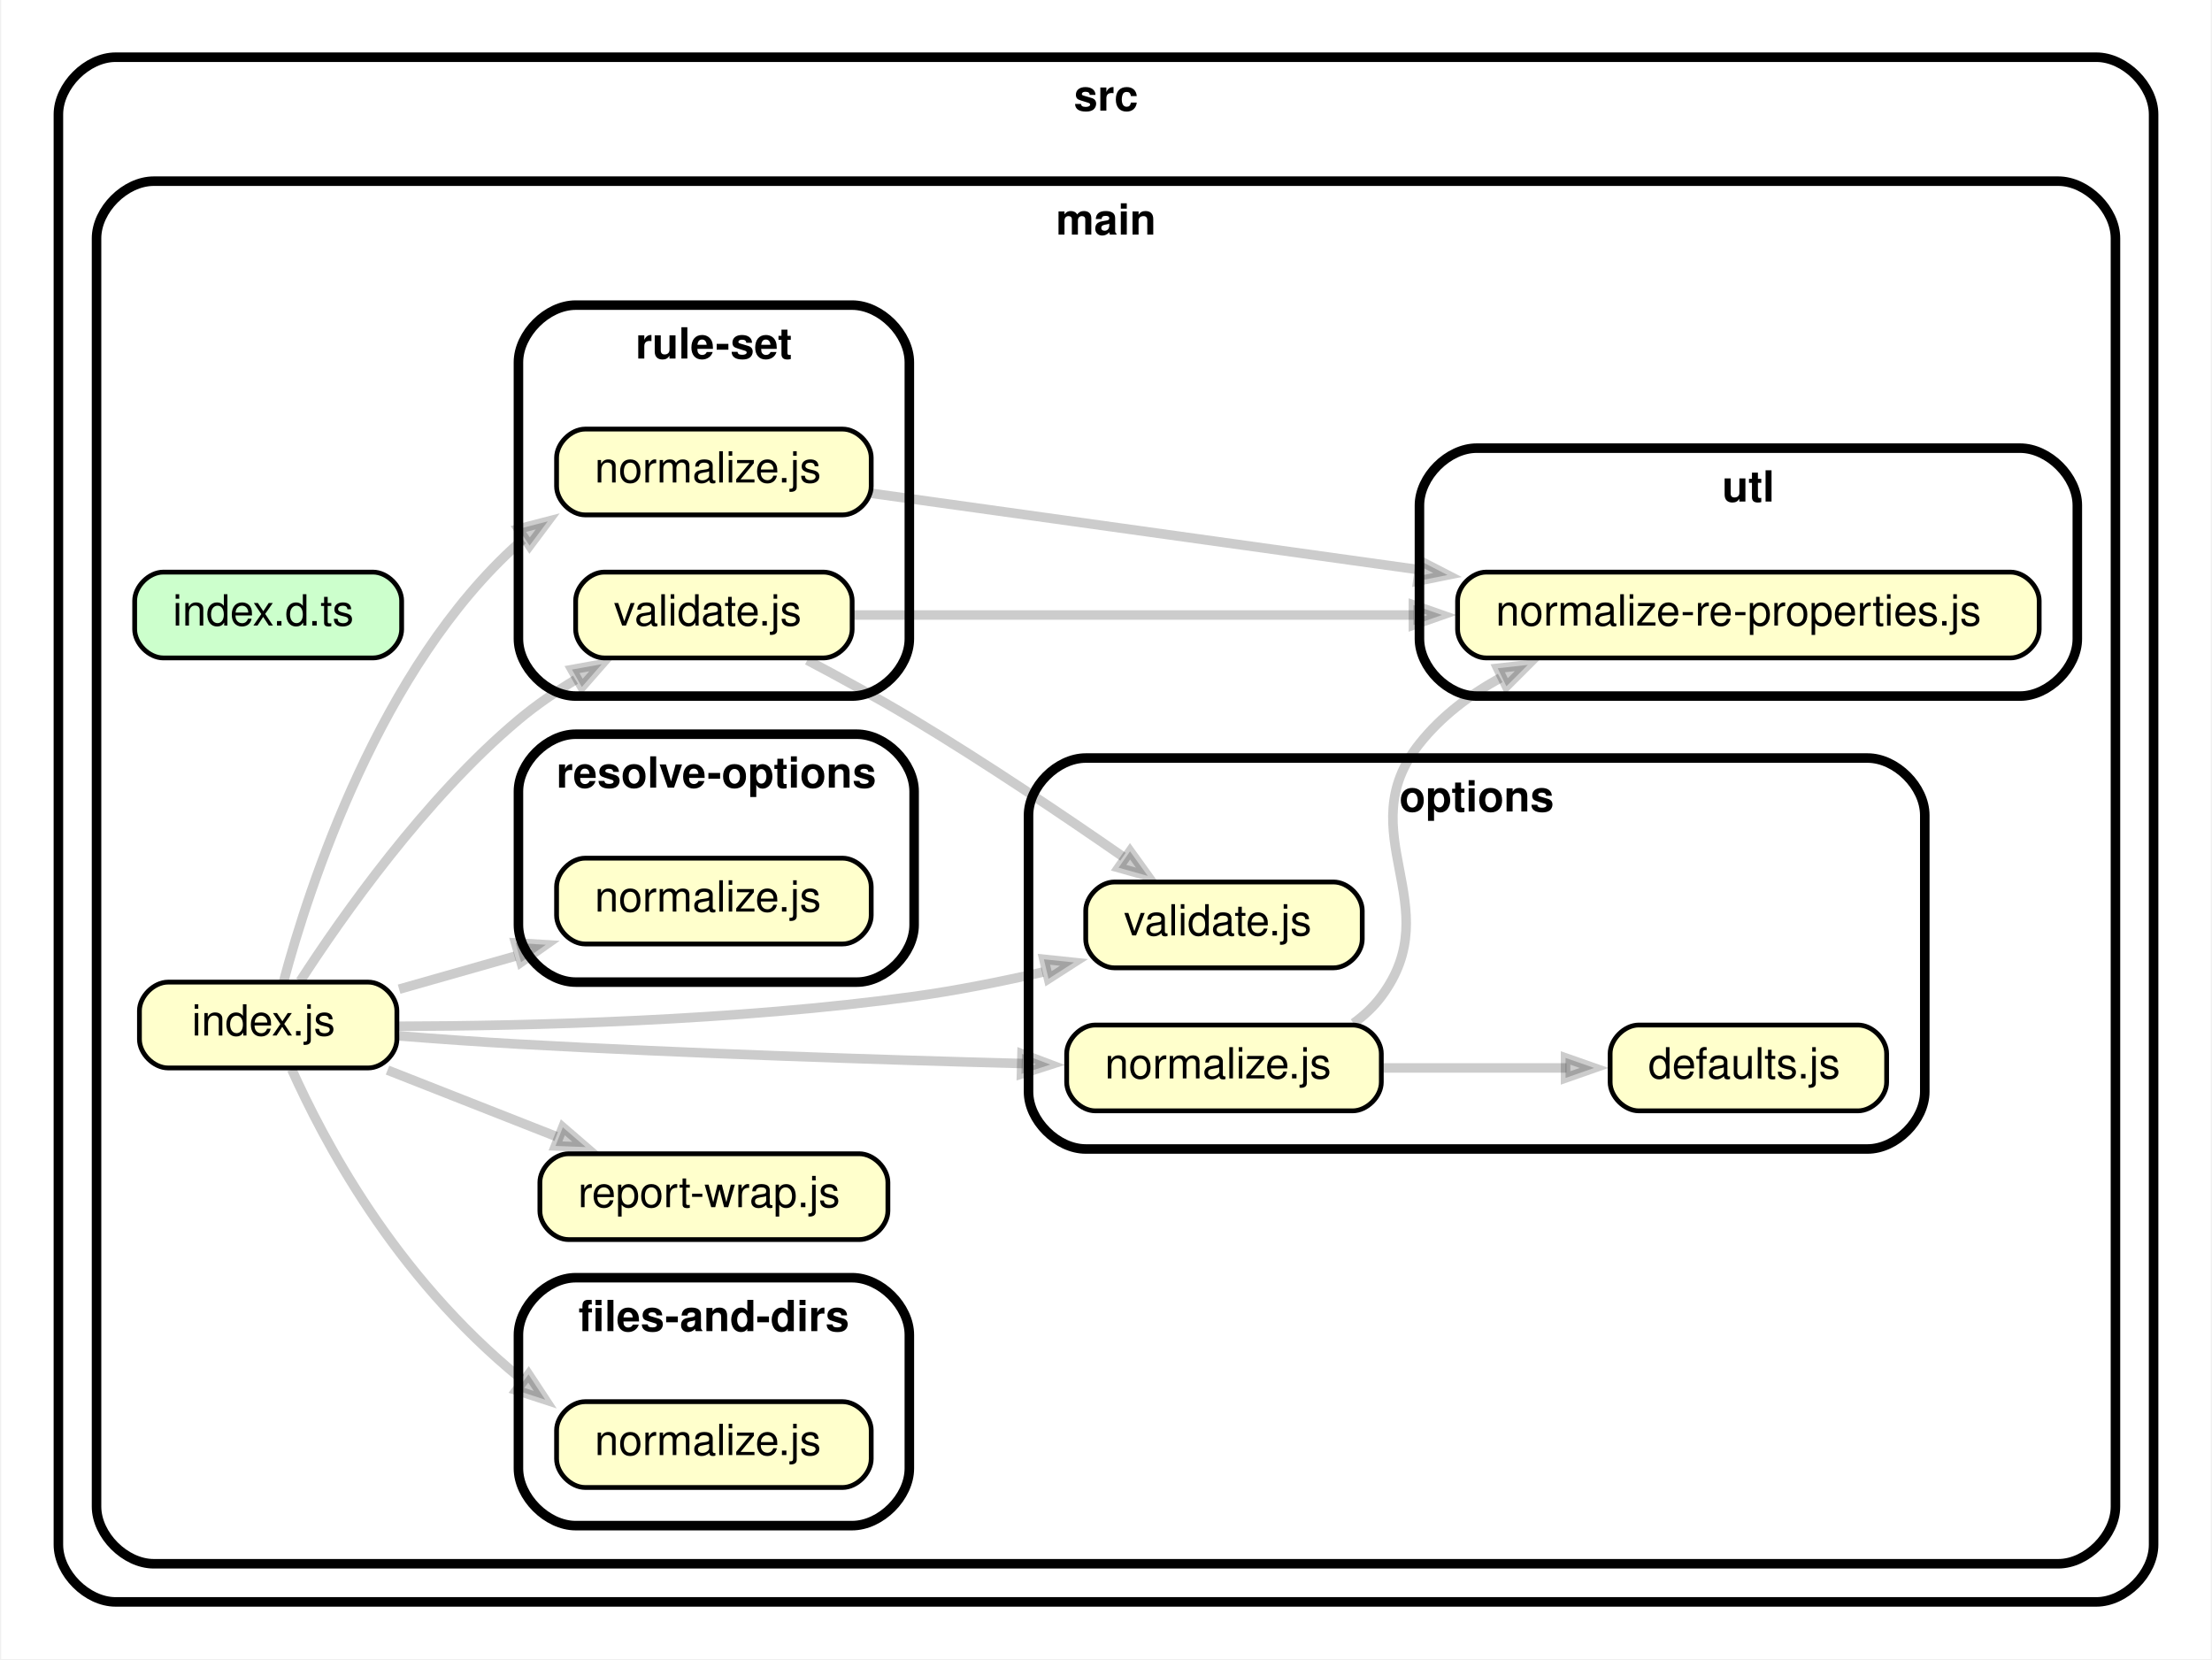
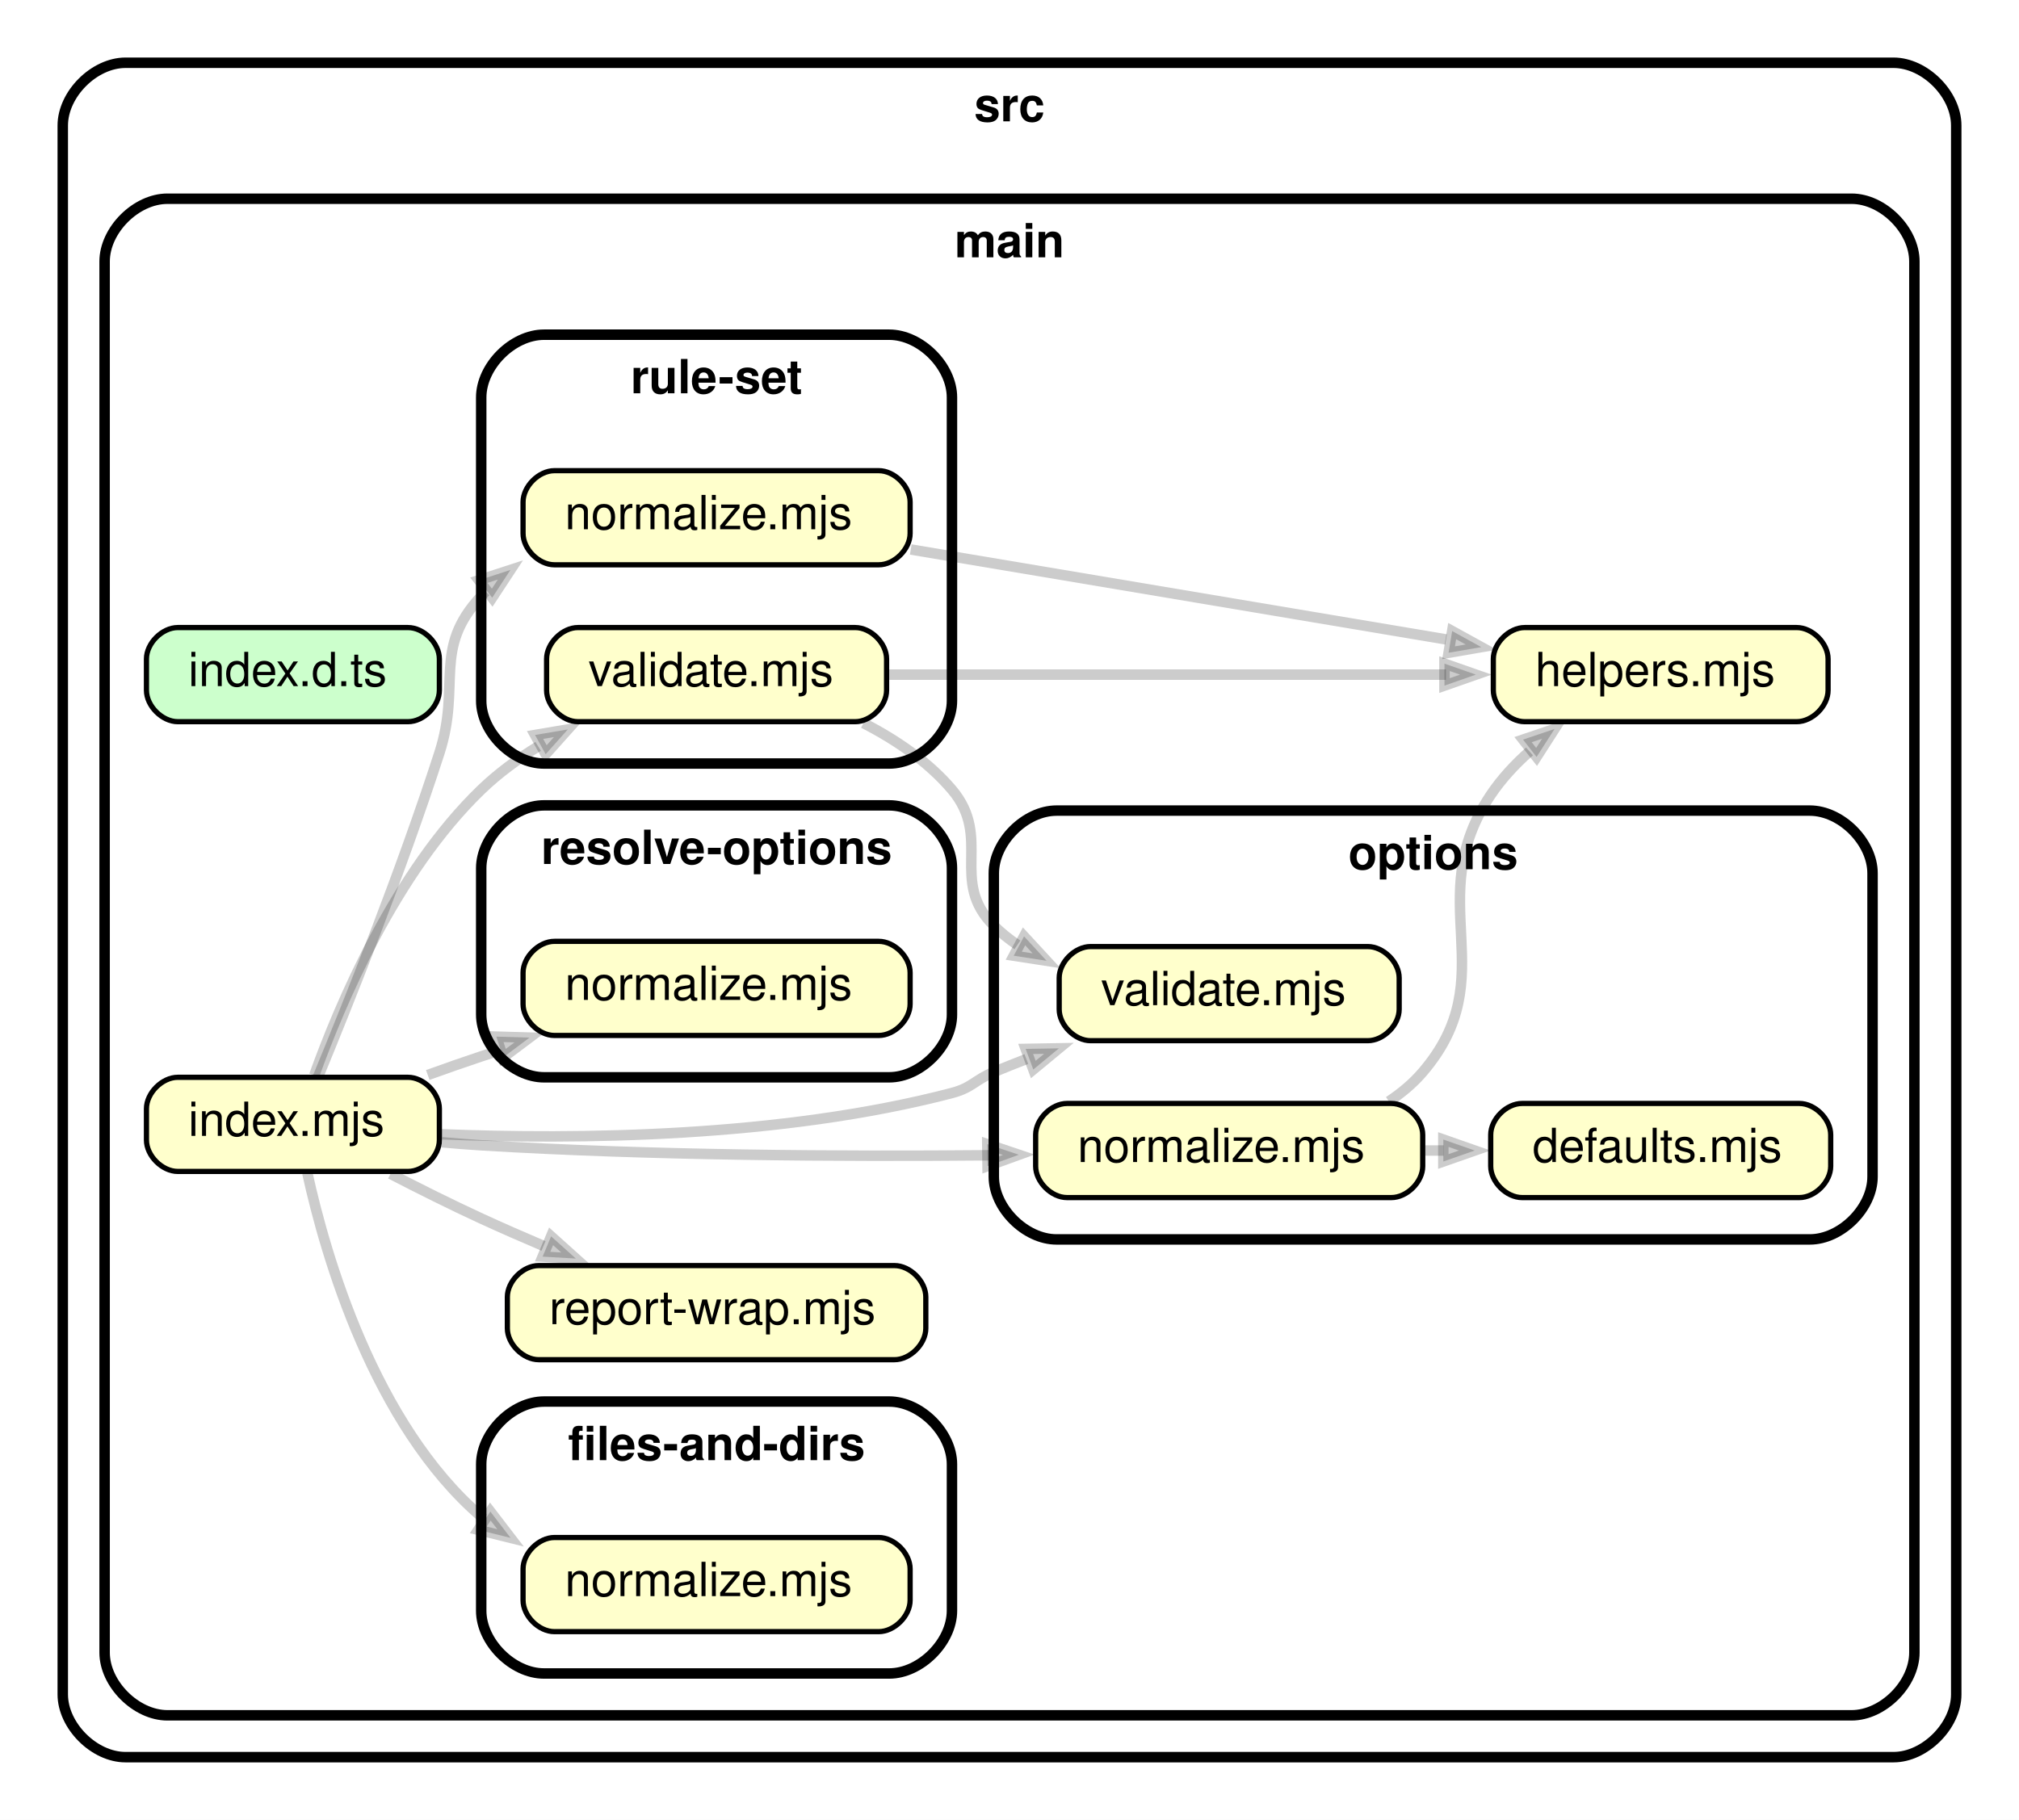
- <svg xmlns="http://www.w3.org/2000/svg" xmlns:xlink="http://www.w3.org/1999/xlink" width="464pt" height="348pt" viewBox="0.00 0.00 463.50 348.00">
+ <svg xmlns="http://www.w3.org/2000/svg" xmlns:xlink="http://www.w3.org/1999/xlink" width="386pt" height="348pt" viewBox="0.00 0.00 386.00 348.00">
  <g id="graph0" class="graph" transform="scale(1 1) rotate(0) translate(4 344)">
-     <polygon fill="white" stroke="none" points="-4,4 -4,-344 459.5,-344 459.5,4 -4,4" />
+     <polygon fill="white" stroke="none" points="-4,4 -4,-344 382,-344 382,4 -4,4" />
    <g id="clust1" class="cluster">
-       <path fill="#ffffff" stroke="black" stroke-width="2" d="M20,-8C20,-8 435.5,-8 435.5,-8 441.5,-8 447.5,-14 447.5,-20 447.5,-20 447.5,-320 447.5,-320 447.5,-326 441.5,-332 435.5,-332 435.5,-332 20,-332 20,-332 14,-332 8,-326 8,-320 8,-320 8,-20 8,-20 8,-14 14,-8 20,-8" />
-       <text text-anchor="middle" x="227.75" y="-320.8" font-family="Helvetica,sans-Serif" font-weight="bold" font-size="9.00">src</text>
+       <path fill="#ffffff" stroke="black" stroke-width="2" d="M20,-8C20,-8 358,-8 358,-8 364,-8 370,-14 370,-20 370,-20 370,-320 370,-320 370,-326 364,-332 358,-332 358,-332 20,-332 20,-332 14,-332 8,-326 8,-320 8,-320 8,-20 8,-20 8,-14 14,-8 20,-8" />
+       <text text-anchor="middle" x="189" y="-320.8" font-family="Helvetica,sans-Serif" font-weight="bold" font-size="9.00">src</text>
    </g>
    <g id="clust2" class="cluster">
-       <path fill="#ffffff" stroke="black" stroke-width="2" d="M28,-16C28,-16 427.5,-16 427.5,-16 433.5,-16 439.5,-22 439.5,-28 439.5,-28 439.5,-294 439.5,-294 439.5,-300 433.5,-306 427.5,-306 427.5,-306 28,-306 28,-306 22,-306 16,-300 16,-294 16,-294 16,-28 16,-28 16,-22 22,-16 28,-16" />
-       <text text-anchor="middle" x="227.75" y="-294.8" font-family="Helvetica,sans-Serif" font-weight="bold" font-size="9.00">main</text>
+       <path fill="#ffffff" stroke="black" stroke-width="2" d="M28,-16C28,-16 350,-16 350,-16 356,-16 362,-22 362,-28 362,-28 362,-294 362,-294 362,-300 356,-306 350,-306 350,-306 28,-306 28,-306 22,-306 16,-300 16,-294 16,-294 16,-28 16,-28 16,-22 22,-16 28,-16" />
+       <text text-anchor="middle" x="189" y="-294.8" font-family="Helvetica,sans-Serif" font-weight="bold" font-size="9.00">main</text>
    </g>
    <g id="clust3" class="cluster">
-       <path fill="#ffffff" stroke="black" stroke-width="2" d="M116.5,-24C116.5,-24 174.5,-24 174.5,-24 180.5,-24 186.5,-30 186.5,-36 186.5,-36 186.5,-64 186.5,-64 186.5,-70 180.5,-76 174.5,-76 174.5,-76 116.5,-76 116.5,-76 110.5,-76 104.5,-70 104.5,-64 104.5,-64 104.5,-36 104.5,-36 104.5,-30 110.5,-24 116.5,-24" />
-       <text text-anchor="middle" x="145.5" y="-64.8" font-family="Helvetica,sans-Serif" font-weight="bold" font-size="9.00">files-and-dirs</text>
+       <path fill="#ffffff" stroke="black" stroke-width="2" d="M100,-24C100,-24 166,-24 166,-24 172,-24 178,-30 178,-36 178,-36 178,-64 178,-64 178,-70 172,-76 166,-76 166,-76 100,-76 100,-76 94,-76 88,-70 88,-64 88,-64 88,-36 88,-36 88,-30 94,-24 100,-24" />
+       <text text-anchor="middle" x="133" y="-64.8" font-family="Helvetica,sans-Serif" font-weight="bold" font-size="9.00">files-and-dirs</text>
    </g>
    <g id="clust4" class="cluster">
-       <path fill="#ffffff" stroke="black" stroke-width="2" d="M223.5,-103C223.5,-103 387.5,-103 387.5,-103 393.5,-103 399.5,-109 399.5,-115 399.5,-115 399.5,-173 399.5,-173 399.5,-179 393.5,-185 387.5,-185 387.5,-185 223.5,-185 223.5,-185 217.5,-185 211.5,-179 211.5,-173 211.5,-173 211.5,-115 211.5,-115 211.5,-109 217.5,-103 223.5,-103" />
-       <text text-anchor="middle" x="305.5" y="-173.8" font-family="Helvetica,sans-Serif" font-weight="bold" font-size="9.00">options</text>
+       <path fill="#ffffff" stroke="black" stroke-width="2" d="M198,-107C198,-107 342,-107 342,-107 348,-107 354,-113 354,-119 354,-119 354,-177 354,-177 354,-183 348,-189 342,-189 342,-189 198,-189 198,-189 192,-189 186,-183 186,-177 186,-177 186,-119 186,-119 186,-113 192,-107 198,-107" />
+       <text text-anchor="middle" x="270" y="-177.8" font-family="Helvetica,sans-Serif" font-weight="bold" font-size="9.00">options</text>
    </g>
    <g id="clust5" class="cluster">
-       <path fill="#ffffff" stroke="black" stroke-width="2" d="M116.5,-138C116.5,-138 175.5,-138 175.5,-138 181.5,-138 187.5,-144 187.5,-150 187.5,-150 187.5,-178 187.5,-178 187.5,-184 181.5,-190 175.5,-190 175.5,-190 116.5,-190 116.5,-190 110.5,-190 104.5,-184 104.5,-178 104.5,-178 104.5,-150 104.5,-150 104.5,-144 110.5,-138 116.5,-138" />
-       <text text-anchor="middle" x="146" y="-178.8" font-family="Helvetica,sans-Serif" font-weight="bold" font-size="9.00">resolve-options</text>
+       <path fill="#ffffff" stroke="black" stroke-width="2" d="M100,-138C100,-138 166,-138 166,-138 172,-138 178,-144 178,-150 178,-150 178,-178 178,-178 178,-184 172,-190 166,-190 166,-190 100,-190 100,-190 94,-190 88,-184 88,-178 88,-178 88,-150 88,-150 88,-144 94,-138 100,-138" />
+       <text text-anchor="middle" x="133" y="-178.8" font-family="Helvetica,sans-Serif" font-weight="bold" font-size="9.00">resolve-options</text>
    </g>
    <g id="clust6" class="cluster">
-       <path fill="#ffffff" stroke="black" stroke-width="2" d="M116.5,-198C116.5,-198 174.5,-198 174.5,-198 180.5,-198 186.5,-204 186.5,-210 186.5,-210 186.5,-268 186.5,-268 186.5,-274 180.5,-280 174.5,-280 174.5,-280 116.5,-280 116.5,-280 110.5,-280 104.5,-274 104.5,-268 104.5,-268 104.5,-210 104.5,-210 104.5,-204 110.5,-198 116.5,-198" />
-       <text text-anchor="middle" x="145.5" y="-268.8" font-family="Helvetica,sans-Serif" font-weight="bold" font-size="9.00">rule-set</text>
-     </g>
-     <g id="clust7" class="cluster">
-       <path fill="#ffffff" stroke="black" stroke-width="2" d="M305.5,-198C305.5,-198 419.5,-198 419.5,-198 425.5,-198 431.5,-204 431.5,-210 431.5,-210 431.5,-238 431.5,-238 431.5,-244 425.5,-250 419.5,-250 419.5,-250 305.5,-250 305.5,-250 299.5,-250 293.5,-244 293.5,-238 293.5,-238 293.5,-210 293.5,-210 293.5,-204 299.5,-198 305.5,-198" />
-       <text text-anchor="middle" x="362.5" y="-238.8" font-family="Helvetica,sans-Serif" font-weight="bold" font-size="9.00">utl</text>
+       <path fill="#ffffff" stroke="black" stroke-width="2" d="M100,-198C100,-198 166,-198 166,-198 172,-198 178,-204 178,-210 178,-210 178,-268 178,-268 178,-274 172,-280 166,-280 166,-280 100,-280 100,-280 94,-280 88,-274 88,-268 88,-268 88,-210 88,-210 88,-204 94,-198 100,-198" />
+       <text text-anchor="middle" x="133" y="-268.8" font-family="Helvetica,sans-Serif" font-weight="bold" font-size="9.00">rule-set</text>
    </g>
    <g id="node1" class="node">
      <g id="a_node1">
-         <a xlink:href="src/main/files-and-dirs/normalize.js" xlink:title="normalize.js">
-           <path fill="#ffffcc" stroke="black" d="M172.5,-50C172.5,-50 118.5,-50 118.5,-50 115.5,-50 112.5,-47 112.5,-44 112.5,-44 112.5,-38 112.5,-38 112.5,-35 115.5,-32 118.5,-32 118.5,-32 172.5,-32 172.5,-32 175.5,-32 178.5,-35 178.5,-38 178.5,-38 178.5,-44 178.5,-44 178.5,-47 175.5,-50 172.5,-50" />
-           <text text-anchor="start" x="120.5" y="-38.8" font-family="Helvetica,sans-Serif" font-size="9.00">normalize.js</text>
+         <a xlink:href="src/main/files-and-dirs/normalize.mjs" xlink:title="normalize.mjs">
+           <path fill="#ffffcc" stroke="black" d="M164,-50C164,-50 102,-50 102,-50 99,-50 96,-47 96,-44 96,-44 96,-38 96,-38 96,-35 99,-32 102,-32 102,-32 164,-32 164,-32 167,-32 170,-35 170,-38 170,-38 170,-44 170,-44 170,-47 167,-50 164,-50" />
+           <text text-anchor="start" x="104" y="-38.8" font-family="Helvetica,sans-Serif" font-size="9.00">normalize.mjs</text>
        </a>
      </g>
    </g>
    <g id="node2" class="node">
      <g id="a_node2">
+         <a xlink:href="src/main/helpers.mjs" xlink:title="helpers.mjs">
+           <path fill="#ffffcc" stroke="black" d="M339.5,-224C339.5,-224 287.5,-224 287.5,-224 284.5,-224 281.5,-221 281.5,-218 281.5,-218 281.5,-212 281.5,-212 281.5,-209 284.5,-206 287.5,-206 287.5,-206 339.5,-206 339.5,-206 342.5,-206 345.5,-209 345.5,-212 345.5,-212 345.5,-218 345.5,-218 345.5,-221 342.5,-224 339.5,-224" />
+           <text text-anchor="start" x="289.5" y="-212.8" font-family="Helvetica,sans-Serif" font-size="9.00">helpers.mjs</text>
+         </a>
+       </g>
+     </g>
+     <g id="node3" class="node">
+       <g id="a_node3">
        <a xlink:href="src/main/index.d.ts" xlink:title="index.d.ts">
          <path fill="#ccffcc" stroke="black" d="M74,-224C74,-224 30,-224 30,-224 27,-224 24,-221 24,-218 24,-218 24,-212 24,-212 24,-209 27,-206 30,-206 30,-206 74,-206 74,-206 77,-206 80,-209 80,-212 80,-212 80,-218 80,-218 80,-221 77,-224 74,-224" />
          <text text-anchor="start" x="32" y="-212.8" font-family="Helvetica,sans-Serif" font-size="9.00">index.d.ts</text>
        </a>
      </g>
    </g>
-     <g id="node3" class="node">
-       <g id="a_node3">
-         <a xlink:href="src/main/index.js" xlink:title="index.js">
-           <path fill="#ffffcc" stroke="black" d="M73,-138C73,-138 31,-138 31,-138 28,-138 25,-135 25,-132 25,-132 25,-126 25,-126 25,-123 28,-120 31,-120 31,-120 73,-120 73,-120 76,-120 79,-123 79,-126 79,-126 79,-132 79,-132 79,-135 76,-138 73,-138" />
-           <text text-anchor="start" x="36" y="-126.8" font-family="Helvetica,sans-Serif" font-size="9.00">index.js</text>
+     <g id="node4" class="node">
+       <g id="a_node4">
+         <a xlink:href="src/main/index.mjs" xlink:title="index.mjs">
+           <path fill="#ffffcc" stroke="black" d="M74,-138C74,-138 30,-138 30,-138 27,-138 24,-135 24,-132 24,-132 24,-126 24,-126 24,-123 27,-120 30,-120 30,-120 74,-120 74,-120 77,-120 80,-123 80,-126 80,-126 80,-132 80,-132 80,-135 77,-138 74,-138" />
+           <text text-anchor="start" x="32" y="-126.8" font-family="Helvetica,sans-Serif" font-size="9.00">index.mjs</text>
        </a>
      </g>
    </g>
    <g id="edge1" class="edge">
-       <path fill="none" stroke="#000000" stroke-width="2" stroke-opacity="0.2" d="M56.94,-119.7C63.53,-105.12 78.17,-76.69 105.03,-54.82" />
-       <polygon fill="#000000" fill-opacity="0.2" stroke="#000000" stroke-width="2" stroke-opacity="0.2" points="106.62,-55.72 110.12,-50.41 104.08,-52.38 106.62,-55.72" />
+       <path fill="none" stroke="#000000" stroke-width="2" stroke-opacity="0.2" d="M54.76,-119.67C58.25,-103.81 67.53,-71.62 88,-54 88.14,-53.88 88.29,-53.75 88.43,-53.63" />
+       <polygon fill="#000000" fill-opacity="0.2" stroke="#000000" stroke-width="2" stroke-opacity="0.2" points="89.74,-54.97 93.61,-49.93 87.44,-51.46 89.74,-54.97" />
    </g>
-     <g id="node4" class="node">
-       <g id="a_node4">
-         <a xlink:href="src/main/options/normalize.js" xlink:title="normalize.js">
-           <path fill="#ffffcc" stroke="black" d="M279.5,-129C279.5,-129 225.5,-129 225.5,-129 222.5,-129 219.5,-126 219.5,-123 219.5,-123 219.5,-117 219.5,-117 219.5,-114 222.5,-111 225.5,-111 225.5,-111 279.5,-111 279.5,-111 282.5,-111 285.5,-114 285.5,-117 285.5,-117 285.5,-123 285.5,-123 285.5,-126 282.5,-129 279.5,-129" />
-           <text text-anchor="start" x="227.5" y="-117.8" font-family="Helvetica,sans-Serif" font-size="9.00">normalize.js</text>
+     <g id="node5" class="node">
+       <g id="a_node5">
+         <a xlink:href="src/main/options/normalize.mjs" xlink:title="normalize.mjs">
+           <path fill="#ffffcc" stroke="black" d="M262,-133C262,-133 200,-133 200,-133 197,-133 194,-130 194,-127 194,-127 194,-121 194,-121 194,-118 197,-115 200,-115 200,-115 262,-115 262,-115 265,-115 268,-118 268,-121 268,-121 268,-127 268,-127 268,-130 265,-133 262,-133" />
+           <text text-anchor="start" x="202" y="-121.8" font-family="Helvetica,sans-Serif" font-size="9.00">normalize.mjs</text>
        </a>
      </g>
    </g>
    <g id="edge2" class="edge">
-       <path fill="none" stroke="#000000" stroke-width="2" stroke-opacity="0.2" d="M79.45,-126.72C87.49,-126.09 96.35,-125.45 104.5,-125 140.2,-123.01 180.82,-121.7 210.3,-120.92" />
-       <polygon fill="#000000" fill-opacity="0.2" stroke="#000000" stroke-width="2" stroke-opacity="0.2" points="210.13,-122.95 216.08,-120.7 210.02,-118.75 210.13,-122.95" />
+       <path fill="none" stroke="#000000" stroke-width="2" stroke-opacity="0.2" d="M80.49,-125.58C83.02,-125.35 85.56,-125.15 88,-125 120.42,-123.04 157.08,-122.83 185.03,-123.09" />
+       <polygon fill="#000000" fill-opacity="0.2" stroke="#000000" stroke-width="2" stroke-opacity="0.2" points="184.75,-125.22 190.78,-123.19 184.8,-121.02 184.75,-125.22" />
    </g>
-     <g id="node5" class="node">
-       <g id="a_node5">
-         <a xlink:href="src/main/options/validate.js" xlink:title="validate.js">
-           <path fill="#ffffcc" stroke="black" d="M275.5,-159C275.5,-159 229.5,-159 229.5,-159 226.5,-159 223.5,-156 223.5,-153 223.5,-153 223.5,-147 223.5,-147 223.5,-144 226.5,-141 229.5,-141 229.5,-141 275.5,-141 275.5,-141 278.5,-141 281.5,-144 281.5,-147 281.5,-147 281.5,-153 281.5,-153 281.5,-156 278.5,-159 275.5,-159" />
-           <text text-anchor="start" x="231.5" y="-147.8" font-family="Helvetica,sans-Serif" font-size="9.00">validate.js</text>
+     <g id="node6" class="node">
+       <g id="a_node6">
+         <a xlink:href="src/main/options/validate.mjs" xlink:title="validate.mjs">
+           <path fill="#ffffcc" stroke="black" d="M257.5,-163C257.5,-163 204.5,-163 204.5,-163 201.5,-163 198.5,-160 198.5,-157 198.5,-157 198.5,-151 198.5,-151 198.5,-148 201.5,-145 204.5,-145 204.5,-145 257.5,-145 257.5,-145 260.5,-145 263.5,-148 263.5,-151 263.5,-151 263.5,-157 263.5,-157 263.5,-160 260.5,-163 257.5,-163" />
+           <text text-anchor="start" x="206.5" y="-151.8" font-family="Helvetica,sans-Serif" font-size="9.00">validate.mjs</text>
        </a>
      </g>
    </g>
    <g id="edge3" class="edge">
-       <path fill="none" stroke="#000000" stroke-width="2" stroke-opacity="0.2" d="M79.42,-128.74C106.64,-128.8 150.22,-129.85 187.5,-135 196.32,-136.22 205.7,-138.09 214.49,-140.1" />
-       <polygon fill="#000000" fill-opacity="0.2" stroke="#000000" stroke-width="2" stroke-opacity="0.2" points="214.72,-142.79 221.04,-142.13 215.69,-138.7 214.72,-142.79" />
+       <path fill="none" stroke="#000000" stroke-width="2" stroke-opacity="0.2" d="M80.31,-127.11C105.97,-126.07 145.21,-126.42 178,-135 181.85,-136.01 182.33,-137.47 186,-139 188.02,-139.84 190.11,-140.68 192.22,-141.49" />
+       <polygon fill="#000000" fill-opacity="0.2" stroke="#000000" stroke-width="2" stroke-opacity="0.2" points="192.09,-143.43 198.45,-143.54 193.55,-139.49 192.09,-143.43" />
    </g>
-     <g id="node6" class="node">
-       <g id="a_node6">
-         <a xlink:href="src/main/report-wrap.js" xlink:title="report-wrap.js">
-           <path fill="#ffffcc" stroke="black" d="M176,-102C176,-102 115,-102 115,-102 112,-102 109,-99 109,-96 109,-96 109,-90 109,-90 109,-87 112,-84 115,-84 115,-84 176,-84 176,-84 179,-84 182,-87 182,-90 182,-90 182,-96 182,-96 182,-99 179,-102 176,-102" />
-           <text text-anchor="start" x="117" y="-90.8" font-family="Helvetica,sans-Serif" font-size="9.00">report-wrap.js</text>
+     <g id="node7" class="node">
+       <g id="a_node7">
+         <a xlink:href="src/main/report-wrap.mjs" xlink:title="report-wrap.mjs">
+           <path fill="#ffffcc" stroke="black" d="M167,-102C167,-102 99,-102 99,-102 96,-102 93,-99 93,-96 93,-96 93,-90 93,-90 93,-87 96,-84 99,-84 99,-84 167,-84 167,-84 170,-84 173,-87 173,-90 173,-90 173,-96 173,-96 173,-99 170,-102 167,-102" />
+           <text text-anchor="start" x="101" y="-90.8" font-family="Helvetica,sans-Serif" font-size="9.00">report-wrap.mjs</text>
        </a>
      </g>
    </g>
    <g id="edge4" class="edge">
-       <path fill="none" stroke="#000000" stroke-width="2" stroke-opacity="0.2" d="M77.04,-119.54C87.86,-115.28 100.79,-110.2 112.43,-105.62" />
-       <polygon fill="#000000" fill-opacity="0.2" stroke="#000000" stroke-width="2" stroke-opacity="0.2" points="113.81,-107.55 118.62,-103.4 112.27,-103.64 113.81,-107.55" />
+       <path fill="none" stroke="#000000" stroke-width="2" stroke-opacity="0.2" d="M70.66,-119.54C76.16,-116.69 82.29,-113.63 88,-111 91.83,-109.24 95.88,-107.46 99.91,-105.75" />
+       <polygon fill="#000000" fill-opacity="0.2" stroke="#000000" stroke-width="2" stroke-opacity="0.2" points="101.36,-107.59 106.09,-103.34 99.74,-103.71 101.36,-107.59" />
    </g>
-     <g id="node7" class="node">
-       <g id="a_node7">
-         <a xlink:href="src/main/resolve-options/normalize.js" xlink:title="normalize.js">
-           <path fill="#ffffcc" stroke="black" d="M172.5,-164C172.5,-164 118.5,-164 118.5,-164 115.5,-164 112.5,-161 112.5,-158 112.5,-158 112.5,-152 112.5,-152 112.5,-149 115.5,-146 118.5,-146 118.5,-146 172.5,-146 172.5,-146 175.5,-146 178.5,-149 178.5,-152 178.5,-152 178.5,-158 178.5,-158 178.5,-161 175.5,-164 172.5,-164" />
-           <text text-anchor="start" x="120.5" y="-152.8" font-family="Helvetica,sans-Serif" font-size="9.00">normalize.js</text>
+     <g id="node8" class="node">
+       <g id="a_node8">
+         <a xlink:href="src/main/resolve-options/normalize.mjs" xlink:title="normalize.mjs">
+           <path fill="#ffffcc" stroke="black" d="M164,-164C164,-164 102,-164 102,-164 99,-164 96,-161 96,-158 96,-158 96,-152 96,-152 96,-149 99,-146 102,-146 102,-146 164,-146 164,-146 167,-146 170,-149 170,-152 170,-152 170,-158 170,-158 170,-161 167,-164 164,-164" />
+           <text text-anchor="start" x="104" y="-152.8" font-family="Helvetica,sans-Serif" font-size="9.00">normalize.mjs</text>
        </a>
      </g>
    </g>
    <g id="edge5" class="edge">
-       <path fill="none" stroke="#000000" stroke-width="2" stroke-opacity="0.2" d="M79.47,-136.52C87.07,-138.68 95.53,-141.09 103.78,-143.43" />
-       <polygon fill="#000000" fill-opacity="0.2" stroke="#000000" stroke-width="2" stroke-opacity="0.2" points="103.91,-146.22 110.25,-145.84 105.05,-142.18 103.91,-146.22" />
+       <path fill="none" stroke="#000000" stroke-width="2" stroke-opacity="0.2" d="M77.78,-138.44C81.2,-139.68 84.68,-140.89 88,-142 88.91,-142.3 89.83,-142.6 90.75,-142.91" />
+       <polygon fill="#000000" fill-opacity="0.2" stroke="#000000" stroke-width="2" stroke-opacity="0.2" points="90.89,-145.78 97.24,-145.59 92.16,-141.78 90.89,-145.78" />
    </g>
-     <g id="node8" class="node">
-       <g id="a_node8">
-         <a xlink:href="src/main/rule-set/normalize.js" xlink:title="normalize.js">
-           <path fill="#ffffcc" stroke="black" d="M172.5,-254C172.5,-254 118.5,-254 118.5,-254 115.5,-254 112.5,-251 112.5,-248 112.5,-248 112.5,-242 112.5,-242 112.5,-239 115.5,-236 118.5,-236 118.5,-236 172.5,-236 172.5,-236 175.5,-236 178.5,-239 178.5,-242 178.5,-242 178.5,-248 178.5,-248 178.5,-251 175.5,-254 172.5,-254" />
-           <text text-anchor="start" x="120.5" y="-242.8" font-family="Helvetica,sans-Serif" font-size="9.00">normalize.js</text>
+     <g id="node9" class="node">
+       <g id="a_node9">
+         <a xlink:href="src/main/rule-set/normalize.mjs" xlink:title="normalize.mjs">
+           <path fill="#ffffcc" stroke="black" d="M164,-254C164,-254 102,-254 102,-254 99,-254 96,-251 96,-248 96,-248 96,-242 96,-242 96,-239 99,-236 102,-236 102,-236 164,-236 164,-236 167,-236 170,-239 170,-242 170,-242 170,-248 170,-248 170,-251 167,-254 164,-254" />
+           <text text-anchor="start" x="104" y="-242.8" font-family="Helvetica,sans-Serif" font-size="9.00">normalize.mjs</text>
        </a>
      </g>
    </g>
    <g id="edge6" class="edge">
-       <path fill="none" stroke="#000000" stroke-width="2" stroke-opacity="0.2" d="M55.26,-138.21C60.52,-157.82 75.43,-204.04 104.5,-230 104.8,-230.27 105.11,-230.54 105.43,-230.8" />
-       <polygon fill="#000000" fill-opacity="0.2" stroke="#000000" stroke-width="2" stroke-opacity="0.2" points="104.49,-233.05 110.65,-234.65 106.84,-229.56 104.49,-233.05" />
+       <path fill="none" stroke="#000000" stroke-width="2" stroke-opacity="0.2" d="M56.8,-138.08C62.33,-151.48 72.71,-177.41 80,-200 84.24,-213.13 78.58,-219.92 88,-230 88.28,-230.29 88.56,-230.58 88.84,-230.87" />
+       <polygon fill="#000000" fill-opacity="0.2" stroke="#000000" stroke-width="2" stroke-opacity="0.2" points="87.55,-233.05 93.59,-235.02 90.1,-229.71 87.55,-233.05" />
    </g>
-     <g id="node9" class="node">
-       <g id="a_node9">
-         <a xlink:href="src/main/rule-set/validate.js" xlink:title="validate.js">
-           <path fill="#ffffcc" stroke="black" d="M168.5,-224C168.5,-224 122.5,-224 122.5,-224 119.5,-224 116.5,-221 116.5,-218 116.5,-218 116.5,-212 116.5,-212 116.5,-209 119.5,-206 122.5,-206 122.5,-206 168.5,-206 168.5,-206 171.5,-206 174.5,-209 174.5,-212 174.5,-212 174.5,-218 174.5,-218 174.5,-221 171.5,-224 168.5,-224" />
-           <text text-anchor="start" x="124.5" y="-212.8" font-family="Helvetica,sans-Serif" font-size="9.00">validate.js</text>
+     <g id="node10" class="node">
+       <g id="a_node10">
+         <a xlink:href="src/main/rule-set/validate.mjs" xlink:title="validate.mjs">
+           <path fill="#ffffcc" stroke="black" d="M159.5,-224C159.5,-224 106.5,-224 106.5,-224 103.5,-224 100.5,-221 100.5,-218 100.5,-218 100.5,-212 100.5,-212 100.5,-209 103.5,-206 106.5,-206 106.5,-206 159.5,-206 159.5,-206 162.5,-206 165.5,-209 165.5,-212 165.5,-212 165.5,-218 165.5,-218 165.5,-221 162.5,-224 159.5,-224" />
+           <text text-anchor="start" x="108.5" y="-212.8" font-family="Helvetica,sans-Serif" font-size="9.00">validate.mjs</text>
        </a>
      </g>
    </g>
    <g id="edge7" class="edge">
-       <path fill="none" stroke="#000000" stroke-width="2" stroke-opacity="0.2" d="M58.72,-138.21C67.36,-151.56 84.83,-176.5 104.5,-193 108.14,-196.06 112.28,-198.89 116.47,-201.43" />
-       <polygon fill="#000000" fill-opacity="0.2" stroke="#000000" stroke-width="2" stroke-opacity="0.2" points="115.73,-203.56 121.99,-204.69 117.8,-199.91 115.73,-203.56" />
+       <path fill="none" stroke="#000000" stroke-width="2" stroke-opacity="0.2" d="M56.08,-138.39C60.95,-151.97 71.59,-177.18 88,-193 91.22,-196.11 94.97,-198.86 98.89,-201.28" />
+       <polygon fill="#000000" fill-opacity="0.2" stroke="#000000" stroke-width="2" stroke-opacity="0.2" points="98.29,-203.46 104.56,-204.52 100.32,-199.78 98.29,-203.46" />
    </g>
-     <g id="node10" class="node">
-       <g id="a_node10">
-         <a xlink:href="src/main/options/defaults.js" xlink:title="defaults.js">
-           <path fill="#ffffcc" stroke="black" d="M385.5,-129C385.5,-129 339.5,-129 339.5,-129 336.5,-129 333.5,-126 333.5,-123 333.5,-123 333.5,-117 333.5,-117 333.5,-114 336.5,-111 339.5,-111 339.5,-111 385.5,-111 385.5,-111 388.5,-111 391.5,-114 391.5,-117 391.5,-117 391.5,-123 391.5,-123 391.5,-126 388.5,-129 385.5,-129" />
-           <text text-anchor="start" x="341.5" y="-117.8" font-family="Helvetica,sans-Serif" font-size="9.00">defaults.js</text>
+     <g id="edge8" class="edge">
+       <path fill="none" stroke="#000000" stroke-width="2" stroke-opacity="0.2" d="M261.53,-133.39C263.94,-134.99 266.15,-136.84 268,-139 283.78,-157.42 267.5,-171.85 281,-192 283.04,-195.04 285.61,-197.82 288.42,-200.31" />
+       <polygon fill="#000000" fill-opacity="0.2" stroke="#000000" stroke-width="2" stroke-opacity="0.2" points="287.18,-202.57 293.21,-204.61 289.77,-199.26 287.18,-202.57" />
+     </g>
+     <g id="node11" class="node">
+       <g id="a_node11">
+         <a xlink:href="src/main/options/defaults.mjs" xlink:title="defaults.mjs">
+           <path fill="#ffffcc" stroke="black" d="M340,-133C340,-133 287,-133 287,-133 284,-133 281,-130 281,-127 281,-127 281,-121 281,-121 281,-118 284,-115 287,-115 287,-115 340,-115 340,-115 343,-115 346,-118 346,-121 346,-121 346,-127 346,-127 346,-130 343,-133 340,-133" />
+           <text text-anchor="start" x="289" y="-121.8" font-family="Helvetica,sans-Serif" font-size="9.00">defaults.mjs</text>
        </a>
      </g>
    </g>
    <g id="edge9" class="edge">
-       <path fill="none" stroke="#000000" stroke-width="2" stroke-opacity="0.2" d="M285.9,-120C298,-120 311.83,-120 324.33,-120" />
-       <polygon fill="#000000" fill-opacity="0.2" stroke="#000000" stroke-width="2" stroke-opacity="0.2" points="324.15,-122.1 330.15,-120 324.15,-117.9 324.15,-122.1" />
-     </g>
-     <g id="node11" class="node">
-       <g id="a_node11">
-         <a xlink:href="src/main/utl/normalize-re-properties.js" xlink:title="normalize-re-properties.js">
-           <path fill="#ffffcc" stroke="black" d="M417.5,-224C417.5,-224 307.5,-224 307.5,-224 304.5,-224 301.5,-221 301.5,-218 301.5,-218 301.5,-212 301.5,-212 301.5,-209 304.5,-206 307.5,-206 307.5,-206 417.5,-206 417.5,-206 420.5,-206 423.5,-209 423.5,-212 423.5,-212 423.5,-218 423.5,-218 423.5,-221 420.5,-224 417.5,-224" />
-           <text text-anchor="start" x="309.5" y="-212.8" font-family="Helvetica,sans-Serif" font-size="9.00">normalize-re-properties.js</text>
-         </a>
-       </g>
-     </g>
-     <g id="edge8" class="edge">
-       <path fill="none" stroke="#000000" stroke-width="2" stroke-opacity="0.2" d="M279.67,-129.37C281.88,-130.97 283.89,-132.84 285.5,-135 299.75,-154.09 278.68,-169.35 293.5,-188 298.04,-193.72 303.98,-198.23 310.44,-201.79" />
-       <polygon fill="#000000" fill-opacity="0.2" stroke="#000000" stroke-width="2" stroke-opacity="0.2" points="309.92,-203.83 316.23,-204.54 311.74,-200.05 309.92,-203.83" />
+       <path fill="none" stroke="#000000" stroke-width="2" stroke-opacity="0.2" d="M268.48,-124C269.65,-124 270.83,-124 272,-124" />
+       <polygon fill="#000000" fill-opacity="0.2" stroke="#000000" stroke-width="2" stroke-opacity="0.2" points="271.94,-126.1 277.94,-124 271.94,-121.9 271.94,-126.1" />
    </g>
    <g id="edge10" class="edge">
-       <path fill="none" stroke="#000000" stroke-width="2" stroke-opacity="0.2" d="M178.69,-240.51C208.75,-236.31 254.59,-229.92 292.85,-224.58" />
-       <polygon fill="#000000" fill-opacity="0.2" stroke="#000000" stroke-width="2" stroke-opacity="0.2" points="293.74,-226.3 299.39,-223.39 293.16,-222.14 293.74,-226.3" />
+       <path fill="none" stroke="#000000" stroke-width="2" stroke-opacity="0.2" d="M170.12,-238.93C199.79,-233.94 241.78,-226.89 272.47,-221.73" />
+       <polygon fill="#000000" fill-opacity="0.2" stroke="#000000" stroke-width="2" stroke-opacity="0.2" points="273.63,-223.33 279.2,-220.26 272.94,-219.18 273.63,-223.33" />
    </g>
    <g id="edge11" class="edge">
-       <path fill="none" stroke="#000000" stroke-width="2" stroke-opacity="0.2" d="M165.09,-205.53C172.19,-201.78 180.3,-197.33 187.5,-193 202.5,-183.96 218.89,-172.93 231.32,-164.3" />
-       <polygon fill="#000000" fill-opacity="0.2" stroke="#000000" stroke-width="2" stroke-opacity="0.2" points="232.79,-165.44 236.51,-160.28 230.39,-162 232.79,-165.44" />
+       <path fill="none" stroke="#000000" stroke-width="2" stroke-opacity="0.2" d="M165.91,-215C195.7,-215 240.27,-215 272.44,-215" />
+       <polygon fill="#000000" fill-opacity="0.2" stroke="#000000" stroke-width="2" stroke-opacity="0.2" points="272.16,-217.1 278.16,-215 272.16,-212.9 272.16,-217.1" />
    </g>
    <g id="edge12" class="edge">
-       <path fill="none" stroke="#000000" stroke-width="2" stroke-opacity="0.2" d="M174.61,-215C204.34,-215 252.39,-215 292.32,-215" />
-       <polygon fill="#000000" fill-opacity="0.2" stroke="#000000" stroke-width="2" stroke-opacity="0.2" points="292.23,-217.1 298.23,-215 292.23,-212.9 292.23,-217.1" />
+       <path fill="none" stroke="#000000" stroke-width="2" stroke-opacity="0.2" d="M161.08,-205.73C167.33,-202.52 173.47,-198.34 178,-193 185.81,-183.77 177.4,-175.5 186,-167 187.38,-165.63 188.9,-164.41 190.51,-163.32" />
+       <polygon fill="#000000" fill-opacity="0.2" stroke="#000000" stroke-width="2" stroke-opacity="0.2" points="191.78,-164.95 196.09,-160.28 189.81,-161.25 191.78,-164.95" />
    </g>
  </g>
</svg>
